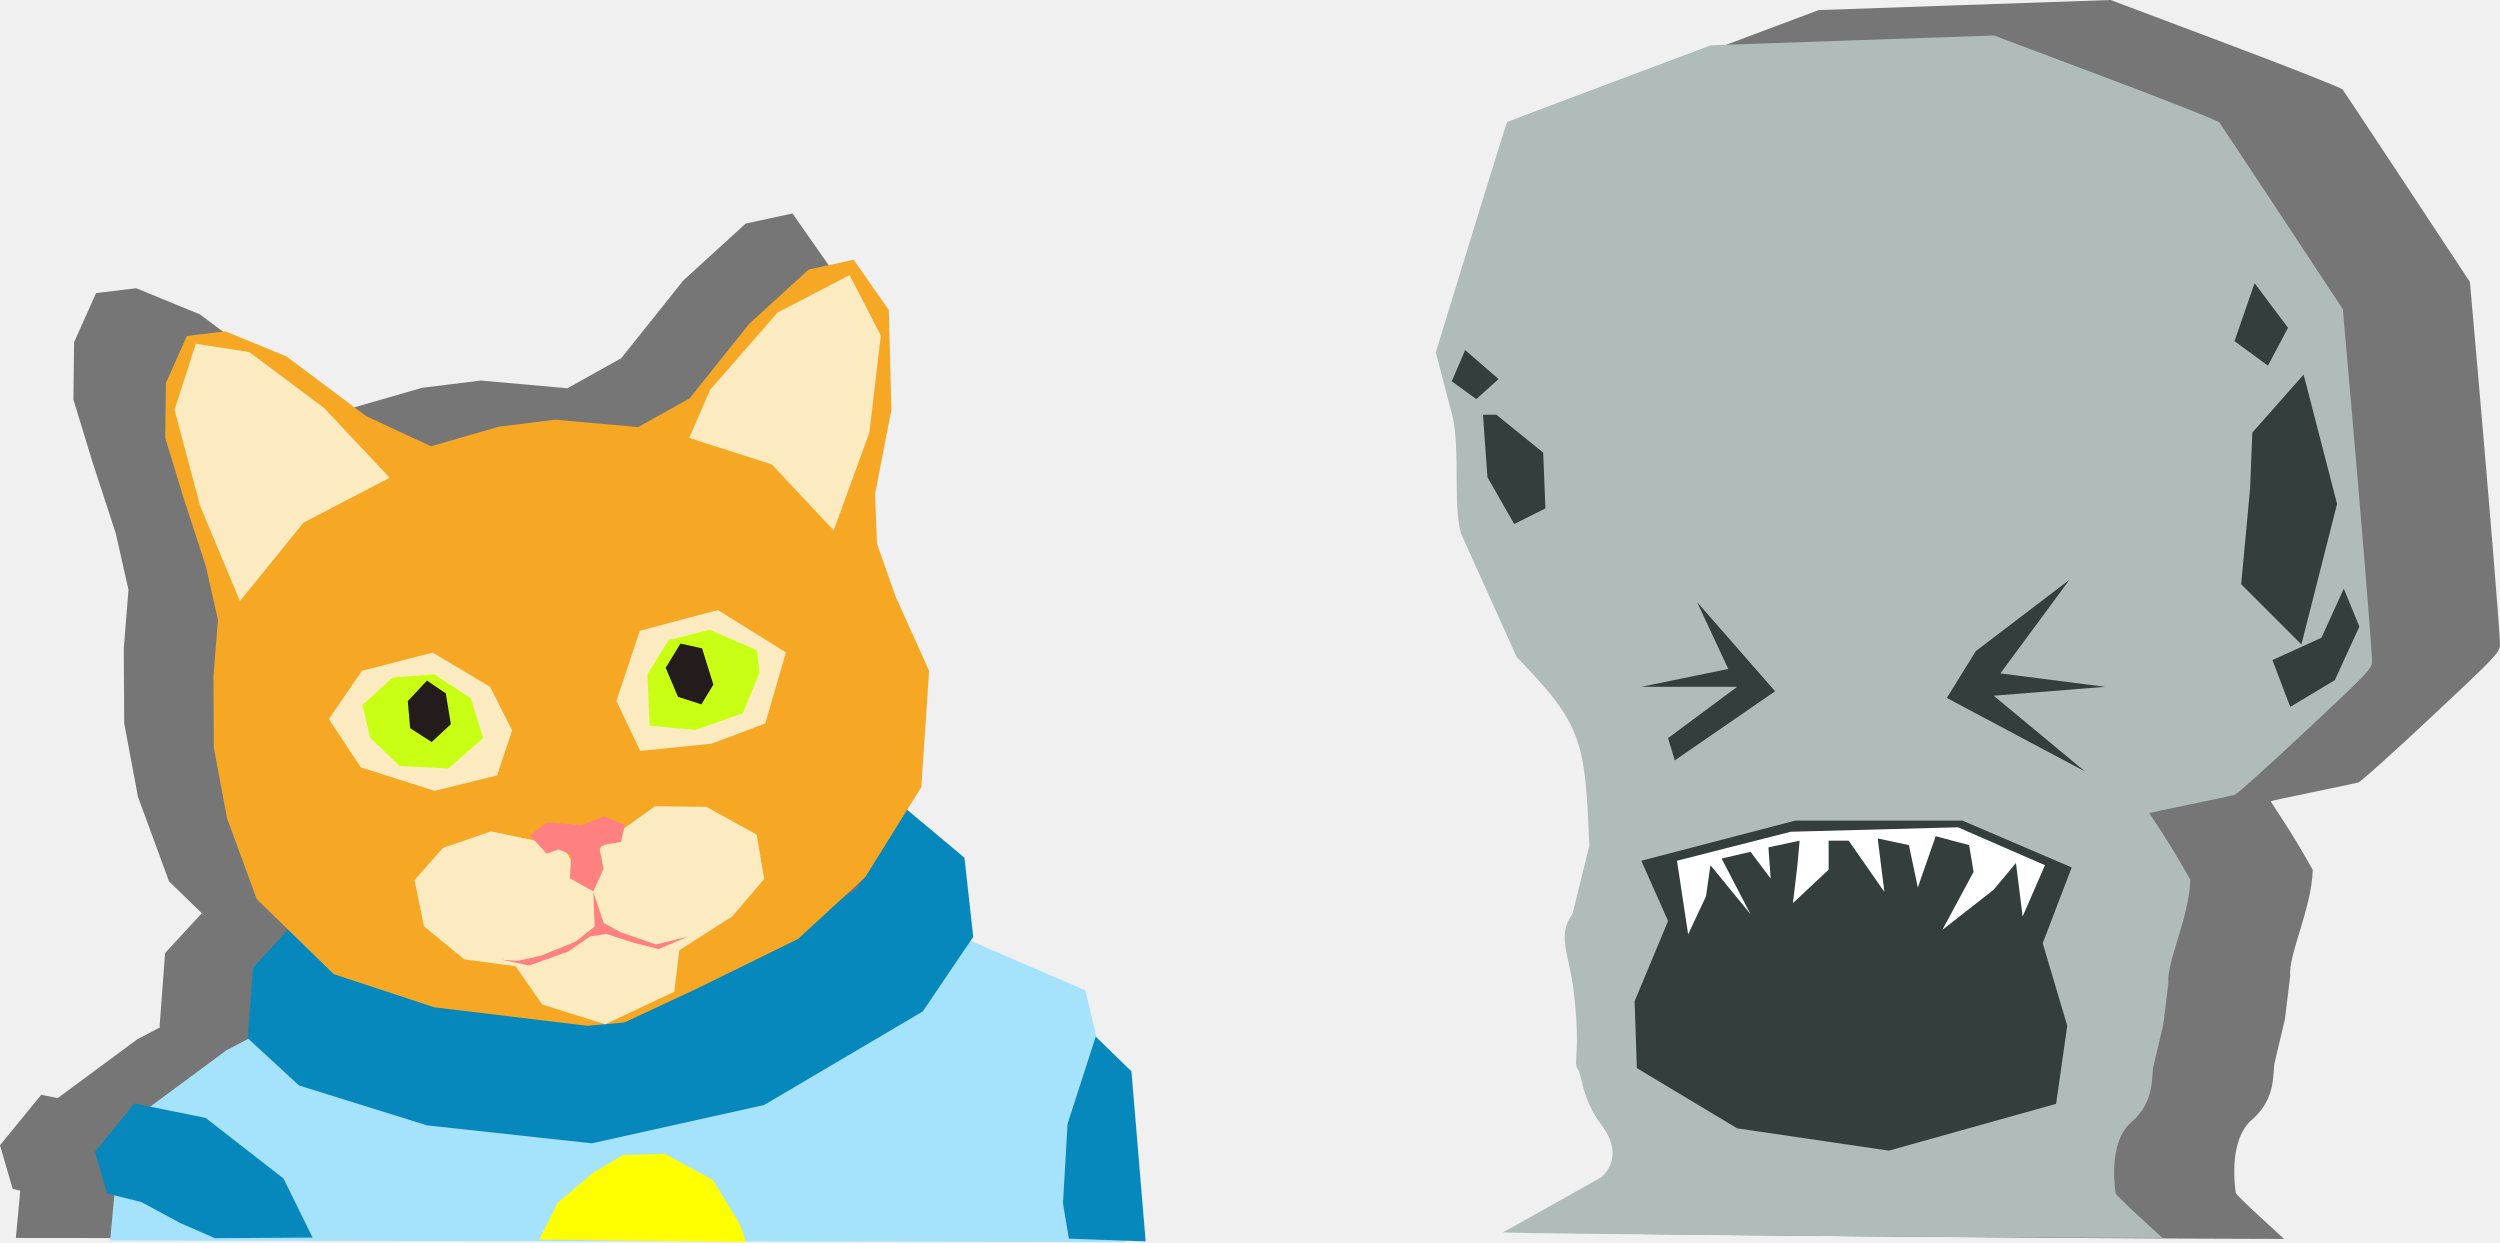
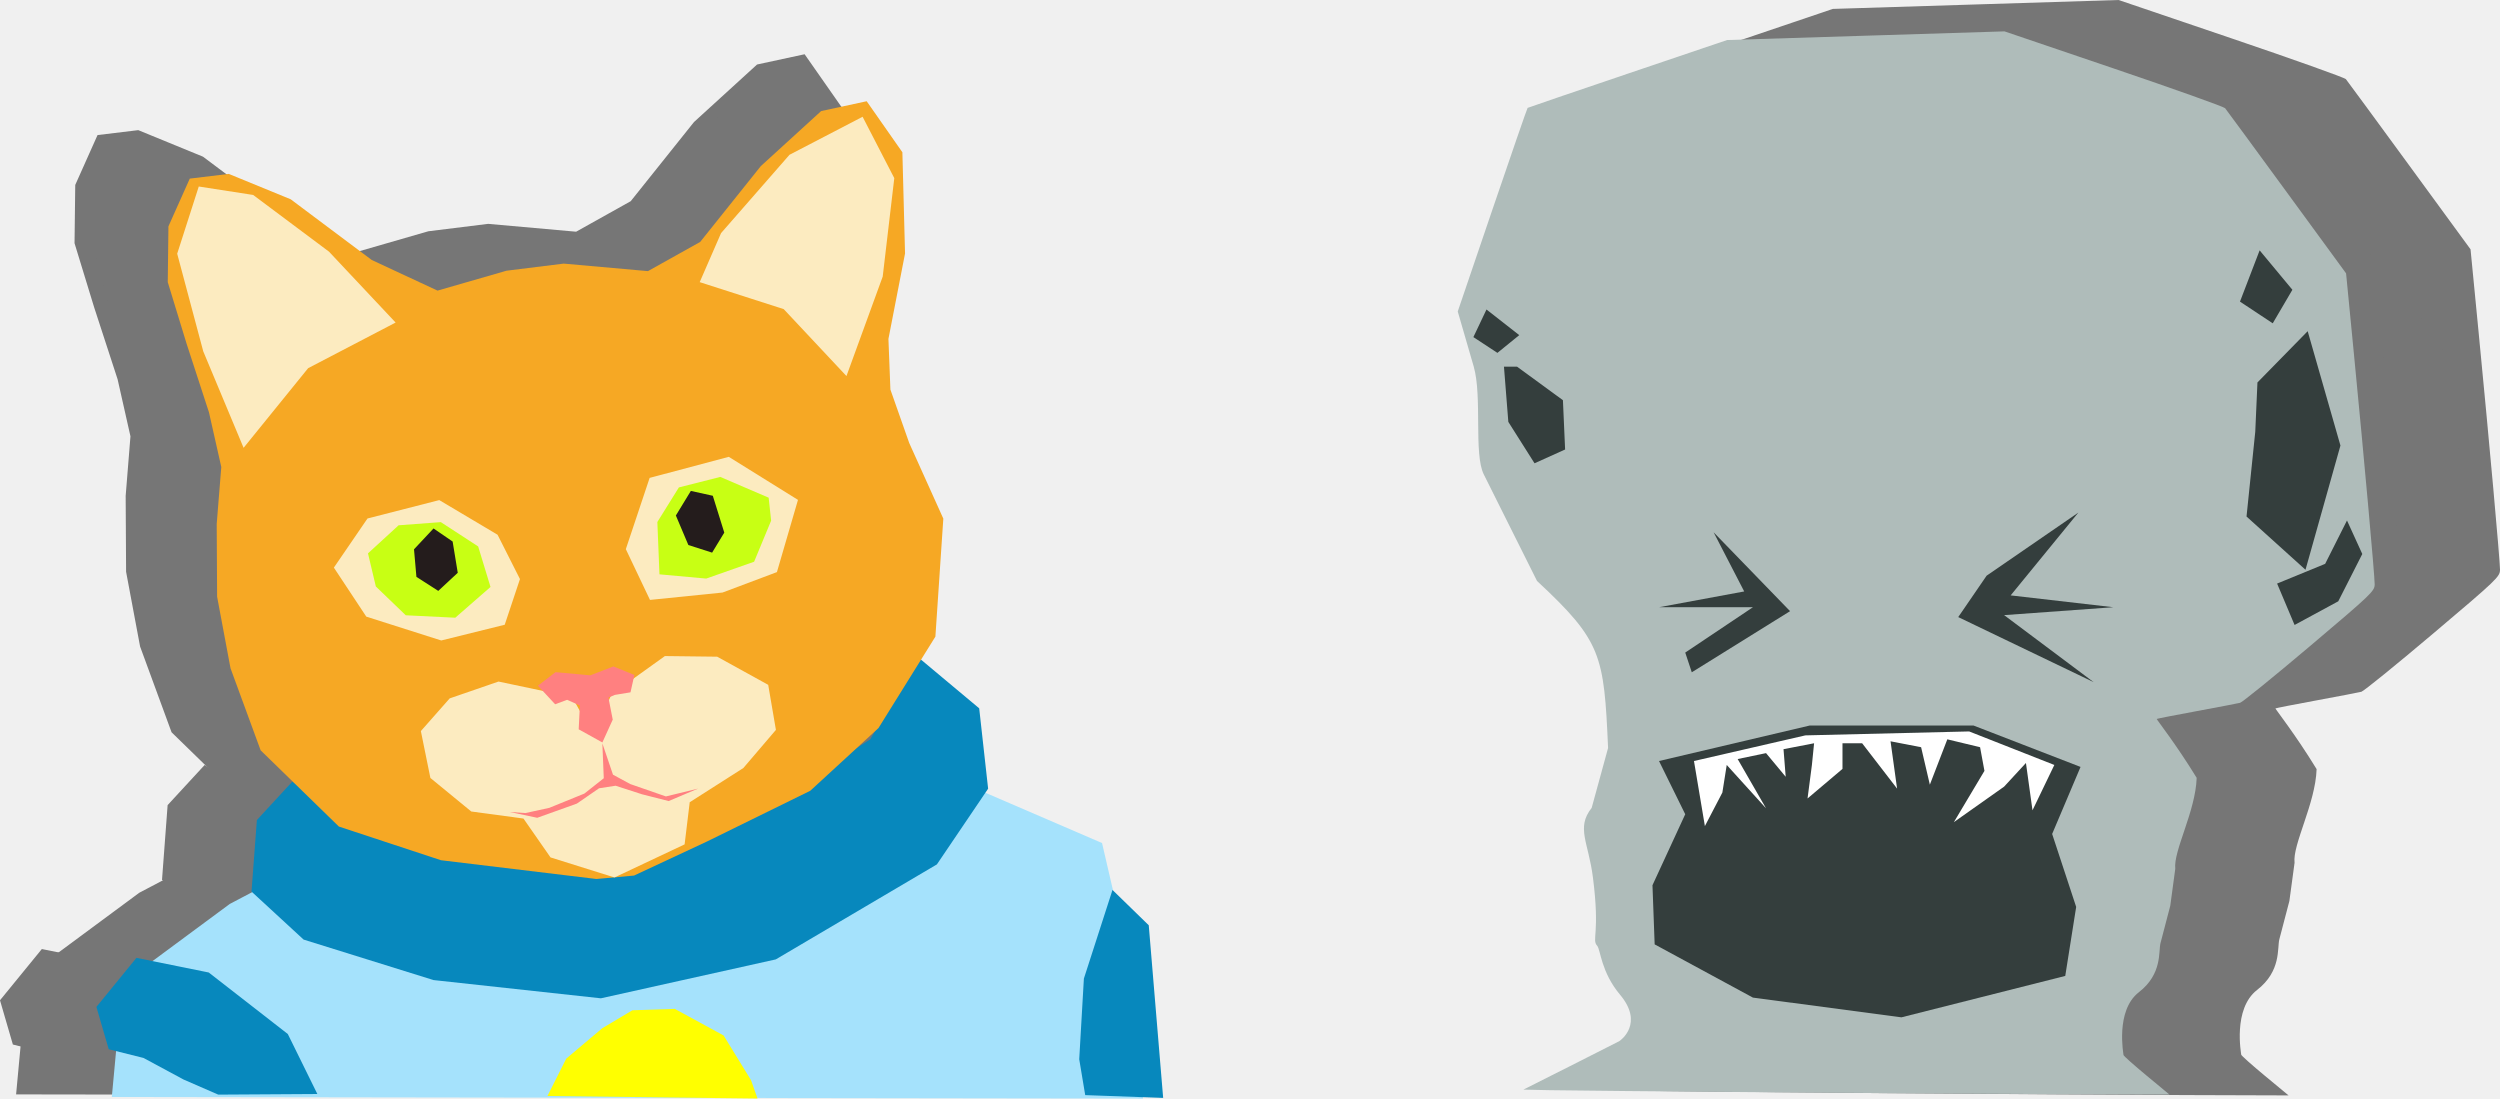
- <svg xmlns="http://www.w3.org/2000/svg" width="1189.693" height="591.076" id="svg4270" version="1.1">
+ <svg xmlns="http://www.w3.org/2000/svg" width="432.378" height="190" id="svg4270" version="1.1">
  <defs id="defs4272" />
-   <g id="layer6" transform="translate(1039.886,-644.4638)" style="display:inline">
-     <g id="g5750-5" transform="matrix(1.044571,0,0,1.044571,-620.5137,-66.23657)" style="opacity:0.75;fill:#4d4d4d">
-       <path id="path5144-1" d="m -389.304,1191.095 50.334,-37.226 20.773,-10.927 49.589,23.825 134.832,15.405 c 0,0 54.518,-27.715 60.569,-30.221 6.051,-2.506 81.489,-53.186 81.489,-53.186 l 61.596,26.552 17.973,77.619 1.206,42.155 -483.311,-0.737 z" style="fill:#4d4d4d;fill-opacity:1;fill-rule:nonzero;stroke:none" />
-       <path id="path4934-7" d="m -309.624,1096.508 -16.639,18.04 -2.516,33.52 24.419,22.503 60.88,18.974 78.447,8.55 81.985,-18.238 75.514,-44.527 24.014,-35.487 -4.184,-37.675 -28.366,-23.719 -22.702,38.255 -67.39,43.275 -50.209,20.641 -86.794,-8.639 -50.785,-24.336 z" style="fill:#4d4d4d;fill-opacity:1;fill-rule:nonzero;stroke:none" />
-       <path id="path4290-1" d="m -241.592,866.394 32.344,-9.335 26.797,-3.322 39.484,3.522 24.491,-13.688 28.407,-35.532 28.288,-25.804 21.34,-4.605 16.735,23.921 1.245,47.448 -7.786,40.04 0.927,23.728 8.816,25.04 15.986,35.466 -3.715,55.293 -26.672,42.851 -31.981,29.407 -48.33,23.735 -34.249,16.001 -17.655,1.609 -72.866,-8.794 -47.848,-15.787 -36.659,-35.718 -14.125,-38.483 -6.28,-33.523 -0.193,-34.057 2.15,-26.731 -5.769,-25.611 -10.551,-32.359 -8.772,-28.688 0.319,-26.145 10.003,-22.378 18.27,-2.21 29.044,11.908 37.964,28.436 z" style="fill:#4d4d4d;fill-opacity:1;fill-rule:nonzero;stroke:none" />
-       <path id="path4400-1" d="m -118.705,862.421 39.373,12.643 29.415,31.373 16.988,-46.617 5.428,-46.15 -14.852,-28.762 -34.272,17.825 -32.07,36.704 z" style="fill:#4d4d4d;fill-opacity:1;fill-rule:nonzero;stroke:none" />
-       <path id="path4402-5" d="m -302.239,902.749 41.005,-21.392 -31.217,-33.219 -35.554,-26.583 -25.492,-3.96 -10.114,31.498 12.212,45.757 18.908,45.231 z" style="fill:#4d4d4d;fill-opacity:1;fill-rule:nonzero;stroke:none" />
-       <path id="path4414-2" d="m -168.583,1074.678 -9.907,-17.76 -34.507,-7.292 -22.886,7.891 -13.517,15.315 4.462,21.985 19.158,15.714 24.47,3.309 12.678,18.215 29.985,9.396 32.869,-15.509 2.391,-19.751 25.136,-16.033 15.268,-17.874 -3.612,-21.114 -23.919,-13.192 -24.506,-0.299 -25.042,17.967 z" style="fill:#4d4d4d;fill-opacity:1;fill-rule:nonzero;stroke:none" />
-       <path id="path4418-7" d="m -202.951,1001.588 -10.497,-20.768 -27.322,-16.243 -33.645,8.62 -15.761,23.028 15.2,22.975 35.124,11.178 29.76,-7.377 z" style="fill:#4d4d4d;fill-opacity:1;fill-rule:nonzero;stroke:none" />
-       <path id="path4420-6" d="m -142.011,1011.362 34.012,-3.455 25.487,-9.579 9.873,-33.85 -32.434,-20.176 -37.1,9.867 -11.158,33.404 z" style="fill:#4d4d4d;fill-opacity:1;fill-rule:nonzero;stroke:none" />
-       <path id="path4404-1" d="m -86.386,963.45 -22.671,-9.737 -19.41,4.923 -10.088,16.217 0.991,24.522 21.906,1.987 22.456,-7.896 7.975,-19.253 z" style="fill:#4d4d4d;fill-opacity:1;fill-rule:nonzero;stroke:none" />
-       <path id="path4408-4" d="m -122.855,960.276 -7.021,11.524 5.851,13.831 11.136,3.576 5.705,-9.39 -5.379,-17.266 z" style="fill:#4d4d4d;fill-opacity:1;fill-rule:nonzero;stroke:none" />
-       <path id="path4406-2" d="m -216.756,1005.29 -5.788,-18.991 -17.491,-11.393 -19.798,1.478 -14.351,13.155 3.681,15.525 14.025,13.501 23.206,1.143 z" style="fill:#4d4d4d;fill-opacity:1;fill-rule:nonzero;stroke:none" />
-       <path id="path4410-3" d="m -243.465,977.869 -9.149,9.778 1.132,12.914 10.24,6.575 9.134,-8.489 -2.401,-14.649 z" style="fill:#4d4d4d;fill-opacity:1;fill-rule:nonzero;stroke:none" />
-       <path id="path4416-2" d="m -164.331,1078.6 0.661,16.348 -9.118,7.199 -16.422,6.68 -11.21,2.443 -7.304,-0.519 12.867,2.737 18.571,-6.653 10.408,-7.183 7.755,-1.195 12.421,4.021 12.431,3.162 13.831,-5.851 -15.095,3.686 -16.699,-5.794 -8.116,-4.399 z" style="fill:#4d4d4d;fill-opacity:1;fill-rule:nonzero;stroke:none" />
-       <path id="path4412-2" d="m -169.962,1046.711 10.801,-4.168 9.841,3.99 -1.819,8.148 -7.325,1.201 -3.025,1.253 2.024,10.345 -4.86,10.691 -11.105,-6.155 0.566,-11.173 -5.988,-2.653 -5.615,2.082 -8.064,-8.698 8.247,-6.349 z" style="fill:#4d4d4d;fill-opacity:1;fill-rule:nonzero;stroke:none" />
-       <path id="path5148-1" d="m -382.708,1179.135 33.886,6.863 37.058,28.832 13.847,28.119 -46.444,0.293 -16.254,-7.078 -18.797,-10.119 -16.29,-4.069 -5.778,-19.851 z" style="fill:#4d4d4d;fill-opacity:1;fill-rule:nonzero;stroke:none" />
-       <path id="path5150-6" d="m 74.771,1147.307 -13.407,41.547 -2.181,37.813 2.805,16.804 36.534,1.306 -6.753,-80.922 z" style="fill:#4d4d4d;fill-opacity:1;fill-rule:nonzero;stroke:none" />
-       <path id="path5156-8" d="m -150.269,1203.708 19.885,-0.661 22.887,12.476 12.845,20.937 3.057,8.62 -98.465,-1.201 8.797,-17.511 16.888,-14.25 z" style="fill:#4d4d4d;fill-opacity:1;fill-rule:nonzero;stroke:none" />
-     </g>
-     <g id="g5750" transform="translate(-593.2245,-9.55102)">
-       <path id="path5144" d="m -389.304,1191.095 50.334,-37.226 20.773,-10.927 49.589,23.825 134.832,15.405 c 0,0 54.518,-27.715 60.569,-30.221 6.051,-2.506 81.489,-53.186 81.489,-53.186 l 61.596,26.552 17.973,77.619 1.206,42.155 -483.311,-0.737 z" style="fill:#a5e2fc;fill-opacity:1;fill-rule:nonzero;stroke:none" />
-       <path id="path4934" d="m -309.624,1096.508 -16.639,18.04 -2.516,33.52 24.419,22.503 60.88,18.974 78.447,8.55 81.985,-18.238 75.514,-44.527 24.014,-35.487 -4.184,-37.675 -28.366,-23.719 -22.702,38.255 -67.39,43.275 -50.209,20.641 -86.794,-8.639 -50.785,-24.336 z" style="fill:#0788bd;fill-opacity:1;fill-rule:nonzero;stroke:none" />
-       <path id="path4290" d="m -241.592,866.394 32.344,-9.335 26.797,-3.322 39.484,3.522 24.491,-13.688 28.407,-35.532 28.288,-25.804 21.34,-4.605 16.735,23.921 1.245,47.448 -7.786,40.04 0.927,23.728 8.816,25.04 15.986,35.466 -3.715,55.293 -26.672,42.851 -31.981,29.407 -48.33,23.735 -34.249,16.001 -17.655,1.609 -72.866,-8.794 -47.848,-15.787 -36.659,-35.718 -14.125,-38.483 -6.28,-33.523 -0.193,-34.057 2.15,-26.731 -5.769,-25.611 -10.551,-32.359 -8.772,-28.688 0.319,-26.145 10.003,-22.378 18.27,-2.21 29.044,11.908 37.964,28.436 z" style="fill:#f6a824;fill-opacity:1;fill-rule:nonzero;stroke:none" />
-       <path id="path4400" d="m -118.705,862.421 39.373,12.643 29.415,31.373 16.988,-46.617 5.428,-46.15 -14.852,-28.762 -34.272,17.825 -32.07,36.704 z" style="fill:#fcebc0;fill-opacity:1;fill-rule:nonzero;stroke:none" />
-       <path id="path4402" d="m -302.239,902.749 41.005,-21.392 -31.217,-33.219 -35.554,-26.583 -25.492,-3.96 -10.114,31.498 12.212,45.757 18.908,45.231 z" style="fill:#fcebc0;fill-opacity:1;fill-rule:nonzero;stroke:none" />
-       <path id="path4414" d="m -168.583,1074.678 -9.907,-17.76 -34.507,-7.292 -22.886,7.891 -13.517,15.315 4.462,21.985 19.158,15.714 24.47,3.309 12.678,18.215 29.985,9.396 32.869,-15.509 2.391,-19.751 25.136,-16.033 15.268,-17.874 -3.612,-21.114 -23.919,-13.192 -24.506,-0.299 -25.042,17.967 z" style="fill:#fcebc0;fill-opacity:1;fill-rule:nonzero;stroke:none" />
-       <path id="path4418" d="m -202.951,1001.588 -10.497,-20.768 -27.322,-16.243 -33.645,8.62 -15.761,23.028 15.2,22.975 35.124,11.178 29.76,-7.377 z" style="fill:#fcebc0;fill-opacity:1;fill-rule:nonzero;stroke:none" />
-       <path id="path4420" d="m -142.011,1011.362 34.012,-3.455 25.487,-9.579 9.873,-33.85 -32.434,-20.176 -37.1,9.867 -11.158,33.404 z" style="fill:#fcebc0;fill-opacity:1;fill-rule:nonzero;stroke:none" />
-       <path id="path4404" d="m -86.386,963.45 -22.671,-9.737 -19.41,4.923 -10.088,16.217 0.991,24.522 21.906,1.987 22.456,-7.896 7.975,-19.253 z" style="fill:#c8ff14;fill-opacity:1;fill-rule:nonzero;stroke:none" />
-       <path id="path4408" d="m -122.855,960.276 -7.021,11.524 5.851,13.831 11.136,3.576 5.705,-9.39 -5.379,-17.266 z" style="fill:#241c1c;fill-opacity:1;fill-rule:nonzero;stroke:none" />
-       <path id="path4406" d="m -216.756,1005.29 -5.788,-18.991 -17.491,-11.393 -19.798,1.478 -14.351,13.155 3.681,15.525 14.025,13.501 23.206,1.143 z" style="fill:#c8ff14;fill-opacity:1;fill-rule:nonzero;stroke:none" />
-       <path id="path4410" d="m -243.465,977.869 -9.149,9.778 1.132,12.914 10.24,6.575 9.134,-8.489 -2.401,-14.649 z" style="fill:#241c1c;fill-opacity:1;fill-rule:nonzero;stroke:none" />
-       <path id="path4416" d="m -164.331,1078.6 0.661,16.348 -9.118,7.199 -16.422,6.68 -11.21,2.443 -7.304,-0.519 12.867,2.737 18.571,-6.653 10.408,-7.183 7.755,-1.195 12.421,4.021 12.431,3.162 13.831,-5.851 -15.095,3.686 -16.699,-5.794 -8.116,-4.399 z" style="fill:#ff8080;fill-opacity:1;fill-rule:nonzero;stroke:none" />
-       <path id="path4412" d="m -169.962,1046.711 10.801,-4.168 9.841,3.99 -1.819,8.148 -7.325,1.201 -3.025,1.253 2.024,10.345 -4.86,10.691 -11.105,-6.155 0.566,-11.173 -5.988,-2.653 -5.615,2.082 -8.064,-8.698 8.247,-6.349 z" style="fill:#ff8080;fill-opacity:1;fill-rule:nonzero;stroke:none" />
-       <path id="path5148" d="m -382.708,1179.135 33.886,6.863 37.058,28.832 13.847,28.119 -46.444,0.293 -16.254,-7.078 -18.797,-10.119 -16.29,-4.069 -5.778,-19.851 z" style="fill:#0788bd;fill-opacity:1;fill-rule:nonzero;stroke:none" />
-       <path id="path5150" d="m 74.771,1147.307 -13.407,41.547 -2.181,37.813 2.805,16.804 36.534,1.306 -6.753,-80.922 z" style="fill:#0788bd;fill-opacity:1;fill-rule:nonzero;stroke:none" />
-       <path id="path5156" d="m -150.269,1203.708 19.885,-0.661 22.887,12.476 12.845,20.937 3.057,8.62 -98.465,-1.201 8.797,-17.511 16.888,-14.25 z" style="fill:#ffff00;fill-opacity:1;fill-rule:nonzero;stroke:none" />
-     </g>
-   </g>
-   <g id="layer1" transform="translate(1039.886,-644.4638)" style="display:inline" />
-   <g id="layer2" transform="translate(593.2245,111.1425)">
-     <g id="g6096">
-       <g style="opacity:0.75;fill:#4d4d4d;fill-opacity:1" id="g5920-1" transform="matrix(1.030317,0,0,1.030317,44.65973,-14.02795)">
-         <g style="fill:#4d4d4d;fill-opacity:1" id="g5908-7" transform="translate(6.367347,23.34694)">
-           <path id="path5884-4" d="m 237.374,453.445 c -52.822,-0.464 -101.84,-0.982 -108.928,-1.152 l -12.887,-0.308 22.599,-12.608 c 12.429,-6.934 23.189,-12.972 23.911,-13.418 0.913,-0.564 12.132,-9.66 0.454,-25.066 -9.227,-12.173 -9.463,-24.244 -11.084,-26.286 -2.834,-3.57 1.464,-6.144 -2.079,-36.741 -2.158,-19.041 -8.302,-26.785 -0.618,-37.526 l 7.972,-32.236 C 154.726,217.962 153.609,210.613 122.176,178.189 L 96.329,120.883 C 91.36,109.867 95.654,78.94 91.4,62.696 L 83.665,33.162 100.452,-21.474 c 9.233,-30.05 16.955,-54.776 17.161,-54.945 0.206,-0.17 22.102,-8.459 48.66,-18.42 l 48.286,-18.111 67.388,-2.327 67.388,-2.327 53.061,19.964 c 29.184,10.98 53.539,20.6 54.122,21.377 0.584,0.777 14.051,21.098 29.927,45.157 l 28.865,43.744 3.776,42.98 c 5.127,58.367 10.112,119.607 10.12,124.332 0.006,3.723 -1.299,5.106 -31.701,33.581 -17.439,16.334 -32.601,29.95 -33.694,30.259 -1.093,0.308 -10.582,2.322 -21.088,4.476 -10.506,2.153 -19.248,4.048 -19.426,4.209 -0.178,0.162 9.455,13.633 19.419,31.711 -0.542,18.078 -11.398,39.29 -10.4,48.936 l -2.439,19.952 -4.731,20.002 c -1.07,4.525 1.006,16.571 -10.522,26.488 -11.528,9.917 -7.452,33.389 -7.452,33.817 0,0.428 5.022,5.386 11.159,11.018 l 11.159,10.24 -48.037,-0.175 c -26.42,-0.096 -91.255,-0.554 -144.078,-1.018 z" style="fill:#4d4d4d;fill-opacity:1;fill-rule:nonzero;stroke:none" />
-           <path id="path5886-0" d="m 385.224,141.403 -44.571,33.959 -13.796,22.286 65.796,35.02 -43.51,-36.082 53.061,-4.245 -49.878,-6.367 z" style="fill:#4d4d4d;fill-opacity:1;fill-rule:nonzero;stroke:none" />
-           <path id="path5888-9" d="m 208,152.015 37.143,42.449 -47.755,32.898 -3.184,-10.612 32.898,-24.408 -45.633,0 41.388,-8.49 z" style="fill:#4d4d4d;fill-opacity:1;fill-rule:nonzero;stroke:none" />
-           <path id="path5890-4" d="m 194.204,303.771 -12.735,-28.653 73.224,-19.102 79.592,0 52,22.286 -13.796,36.082 11.673,39.265 -5.306,37.143 -79.592,22.286 -72.163,-10.612 -47.755,-28.653 -1.061,-31.837 z" style="fill:#4d4d4d;fill-opacity:1;fill-rule:nonzero;stroke:none" />
-           <path id="path5892-8" d="m 496.653,43.771 15.918,61.551 -16.98,66.857 -28.653,-28.653 4.245,-45.633 1.061,-26.531 z" style="fill:#4d4d4d;fill-opacity:1;fill-rule:nonzero;stroke:none" />
-           <path id="path5894-8" d="M 473.306,0.26 463.755,27.852 479.673,39.526 489.224,21.485 z" style="fill:#4d4d4d;fill-opacity:1;fill-rule:nonzero;stroke:none" />
-           <path id="path5896-2" d="m 481.796,179.607 8.49,22.286 21.224,-12.735 11.673,-25.469 -7.429,-18.041 -10.612,23.347 z" style="fill:#4d4d4d;fill-opacity:1;fill-rule:nonzero;stroke:none" />
-           <path id="path5898-4" d="m 106.122,62.873 2.122,29.714 12.735,22.286 14.857,-7.429 -1.061,-26.531 -22.286,-18.041 z" style="fill:#4d4d4d;fill-opacity:1;fill-rule:nonzero;stroke:none" />
-           <path id="path5900-5" d="m 97.633,32.097 -6.367,14.857 11.673,8.49 10.612,-9.551 z" style="fill:#4d4d4d;fill-opacity:1;fill-rule:nonzero;stroke:none" />
-           <path id="path5906-5" d="m 198.449,275.117 54.122,-13.796 79.592,-2.122 41.388,18.041 -10.612,24.408 -3.184,-25.469 -10.612,12.735 -24.408,19.102 14.857,-27.592 -2.122,-12.735 -15.918,-4.245 -8.49,24.408 -4.245,-20.163 -14.857,-3.184 3.184,25.469 -16.98,-24.408 -9.551,0 0,13.796 -16.98,15.918 2.122,-18.041 1.061,-11.673 -14.857,3.184 1.061,14.857 -9.551,-12.735 -13.796,3.184 13.796,26.531 -19.102,-23.347 -2.122,14.857 -8.49,18.041 z" style="fill:#4d4d4d;fill-opacity:1;fill-rule:nonzero;stroke:none" />
+   <g id="layer6" transform="translate(1039.886,-1045.54)" style="display:inline" />
+   <g id="layer1" transform="translate(1039.886,-1045.54)" style="display:inline" />
+   <g id="layer2" transform="translate(593.2244,-289.9338)">
+     <g id="g6096" transform="matrix(1.101536,0,0,1.101536,60.23361,-48.73053)">
+       <g style="opacity:0.75;fill:#4d4d4d;display:inline" transform="matrix(0.3499128,0,0,0.3499128,-452.7421,43.86185)" id="g5750-5">
+         <path style="fill:#4d4d4d;fill-opacity:1;fill-rule:nonzero;stroke:none" d="m -389.304,1191.095 50.334,-37.226 20.773,-10.927 49.589,23.825 134.832,15.405 c 0,0 54.518,-27.715 60.569,-30.221 6.051,-2.506 81.489,-53.186 81.489,-53.186 l 61.596,26.552 17.973,77.619 1.206,42.155 -483.311,-0.737 z" id="path5144-1" />
+         <path style="fill:#4d4d4d;fill-opacity:1;fill-rule:nonzero;stroke:none" d="m -309.624,1096.508 -16.639,18.04 -2.516,33.52 24.419,22.503 60.88,18.974 78.447,8.55 81.985,-18.238 75.514,-44.527 24.014,-35.487 -4.184,-37.675 -28.366,-23.719 -22.702,38.255 -67.39,43.275 -50.209,20.641 -86.794,-8.639 -50.785,-24.336 z" id="path4934-7" />
+         <path style="fill:#4d4d4d;fill-opacity:1;fill-rule:nonzero;stroke:none" d="m -241.592,866.394 32.344,-9.335 26.797,-3.322 39.484,3.522 24.491,-13.688 28.407,-35.532 28.288,-25.804 21.34,-4.605 16.735,23.921 1.245,47.448 -7.786,40.04 0.927,23.728 8.816,25.04 15.986,35.466 -3.715,55.293 -26.672,42.851 -31.981,29.407 -48.33,23.735 -34.249,16.001 -17.655,1.609 -72.866,-8.794 -47.848,-15.787 -36.659,-35.718 -14.125,-38.483 -6.28,-33.523 -0.193,-34.057 2.15,-26.731 -5.769,-25.611 -10.551,-32.359 -8.772,-28.688 0.319,-26.145 10.003,-22.378 18.27,-2.21 29.044,11.908 37.964,28.436 z" id="path4290-1" />
+         <path style="fill:#4d4d4d;fill-opacity:1;fill-rule:nonzero;stroke:none" d="m -118.705,862.421 39.373,12.643 29.415,31.373 16.988,-46.617 5.428,-46.15 -14.852,-28.762 -34.272,17.825 -32.07,36.704 z" id="path4400-1" />
+         <path style="fill:#4d4d4d;fill-opacity:1;fill-rule:nonzero;stroke:none" d="m -302.239,902.749 41.005,-21.392 -31.217,-33.219 -35.554,-26.583 -25.492,-3.96 -10.114,31.498 12.212,45.757 18.908,45.231 z" id="path4402-5" />
+         <path style="fill:#4d4d4d;fill-opacity:1;fill-rule:nonzero;stroke:none" d="m -168.583,1074.678 -9.907,-17.76 -34.507,-7.292 -22.886,7.891 -13.517,15.315 4.462,21.985 19.158,15.714 24.47,3.309 12.678,18.215 29.985,9.396 32.869,-15.509 2.391,-19.751 25.136,-16.033 15.268,-17.874 -3.612,-21.114 -23.919,-13.192 -24.506,-0.299 -25.042,17.967 z" id="path4414-2" />
+         <path style="fill:#4d4d4d;fill-opacity:1;fill-rule:nonzero;stroke:none" d="m -202.951,1001.588 -10.497,-20.768 -27.322,-16.243 -33.645,8.62 -15.761,23.028 15.2,22.975 35.124,11.178 29.76,-7.377 z" id="path4418-7" />
+         <path style="fill:#4d4d4d;fill-opacity:1;fill-rule:nonzero;stroke:none" d="m -142.011,1011.362 34.012,-3.455 25.487,-9.579 9.873,-33.85 -32.434,-20.176 -37.1,9.867 -11.158,33.404 z" id="path4420-6" />
+         <path style="fill:#4d4d4d;fill-opacity:1;fill-rule:nonzero;stroke:none" d="m -86.386,963.45 -22.671,-9.737 -19.41,4.923 -10.088,16.217 0.991,24.522 21.906,1.987 22.456,-7.896 7.975,-19.253 z" id="path4404-1" />
+         <path style="fill:#4d4d4d;fill-opacity:1;fill-rule:nonzero;stroke:none" d="m -122.855,960.276 -7.021,11.524 5.851,13.831 11.136,3.576 5.705,-9.39 -5.379,-17.266 z" id="path4408-4" />
+         <path style="fill:#4d4d4d;fill-opacity:1;fill-rule:nonzero;stroke:none" d="m -216.756,1005.29 -5.788,-18.991 -17.491,-11.393 -19.798,1.478 -14.351,13.155 3.681,15.525 14.025,13.501 23.206,1.143 z" id="path4406-2" />
+         <path style="fill:#4d4d4d;fill-opacity:1;fill-rule:nonzero;stroke:none" d="m -243.465,977.869 -9.149,9.778 1.132,12.914 10.24,6.575 9.134,-8.489 -2.401,-14.649 z" id="path4410-3" />
+         <path style="fill:#4d4d4d;fill-opacity:1;fill-rule:nonzero;stroke:none" d="m -164.331,1078.6 0.661,16.348 -9.118,7.199 -16.422,6.68 -11.21,2.443 -7.304,-0.519 12.867,2.737 18.571,-6.653 10.408,-7.183 7.755,-1.195 12.421,4.021 12.431,3.162 13.831,-5.851 -15.095,3.686 -16.699,-5.794 -8.116,-4.399 z" id="path4416-2" />
+         <path style="fill:#4d4d4d;fill-opacity:1;fill-rule:nonzero;stroke:none" d="m -169.962,1046.711 10.801,-4.168 9.841,3.99 -1.819,8.148 -7.325,1.201 -3.025,1.253 2.024,10.345 -4.86,10.691 -11.105,-6.155 0.566,-11.173 -5.988,-2.653 -5.615,2.082 -8.064,-8.698 8.247,-6.349 z" id="path4412-2" />
+         <path style="fill:#4d4d4d;fill-opacity:1;fill-rule:nonzero;stroke:none" d="m -382.708,1179.135 33.886,6.863 37.058,28.832 13.847,28.119 -46.444,0.293 -16.254,-7.078 -18.797,-10.119 -16.29,-4.069 -5.778,-19.851 z" id="path5148-1" />
+         <path style="fill:#4d4d4d;fill-opacity:1;fill-rule:nonzero;stroke:none" d="m 74.771,1147.307 -13.407,41.547 -2.181,37.813 2.805,16.804 36.534,1.306 -6.753,-80.922 z" id="path5150-6" />
+         <path style="fill:#4d4d4d;fill-opacity:1;fill-rule:nonzero;stroke:none" d="m -150.269,1203.708 19.885,-0.661 22.887,12.476 12.845,20.937 3.057,8.62 -98.465,-1.201 8.797,-17.511 16.888,-14.25 z" id="path5156-8" />
+       </g>
+       <g transform="matrix(0.3349821,0,0,0.3349821,-443.6007,62.8505)" id="g5750" style="display:inline">
+         <path style="fill:#a5e2fc;fill-opacity:1;fill-rule:nonzero;stroke:none" d="m -389.304,1191.095 50.334,-37.226 20.773,-10.927 49.589,23.825 134.832,15.405 c 0,0 54.518,-27.715 60.569,-30.221 6.051,-2.506 81.489,-53.186 81.489,-53.186 l 61.596,26.552 17.973,77.619 1.206,42.155 -483.311,-0.737 z" id="path5144" />
+         <path style="fill:#0788bd;fill-opacity:1;fill-rule:nonzero;stroke:none" d="m -309.624,1096.508 -16.639,18.04 -2.516,33.52 24.419,22.503 60.88,18.974 78.447,8.55 81.985,-18.238 75.514,-44.527 24.014,-35.487 -4.184,-37.675 -28.366,-23.719 -22.702,38.255 -67.39,43.275 -50.209,20.641 -86.794,-8.639 -50.785,-24.336 z" id="path4934" />
+         <path style="fill:#f6a824;fill-opacity:1;fill-rule:nonzero;stroke:none" d="m -241.592,866.394 32.344,-9.335 26.797,-3.322 39.484,3.522 24.491,-13.688 28.407,-35.532 28.288,-25.804 21.34,-4.605 16.735,23.921 1.245,47.448 -7.786,40.04 0.927,23.728 8.816,25.04 15.986,35.466 -3.715,55.293 -26.672,42.851 -31.981,29.407 -48.33,23.735 -34.249,16.001 -17.655,1.609 -72.866,-8.794 -47.848,-15.787 -36.659,-35.718 -14.125,-38.483 -6.28,-33.523 -0.193,-34.057 2.15,-26.731 -5.769,-25.611 -10.551,-32.359 -8.772,-28.688 0.319,-26.145 10.003,-22.378 18.27,-2.21 29.044,11.908 37.964,28.436 z" id="path4290" />
+         <path style="fill:#fcebc0;fill-opacity:1;fill-rule:nonzero;stroke:none" d="m -118.705,862.421 39.373,12.643 29.415,31.373 16.988,-46.617 5.428,-46.15 -14.852,-28.762 -34.272,17.825 -32.07,36.704 z" id="path4400" />
+         <path style="fill:#fcebc0;fill-opacity:1;fill-rule:nonzero;stroke:none" d="m -302.239,902.749 41.005,-21.392 -31.217,-33.219 -35.554,-26.583 -25.492,-3.96 -10.114,31.498 12.212,45.757 18.908,45.231 z" id="path4402" />
+         <path style="fill:#fcebc0;fill-opacity:1;fill-rule:nonzero;stroke:none" d="m -168.583,1074.678 -9.907,-17.76 -34.507,-7.292 -22.886,7.891 -13.517,15.315 4.462,21.985 19.158,15.714 24.47,3.309 12.678,18.215 29.985,9.396 32.869,-15.509 2.391,-19.751 25.136,-16.033 15.268,-17.874 -3.612,-21.114 -23.919,-13.192 -24.506,-0.299 -25.042,17.967 z" id="path4414" />
+         <path style="fill:#fcebc0;fill-opacity:1;fill-rule:nonzero;stroke:none" d="m -202.951,1001.588 -10.497,-20.768 -27.322,-16.243 -33.645,8.62 -15.761,23.028 15.2,22.975 35.124,11.178 29.76,-7.377 z" id="path4418" />
+         <path style="fill:#fcebc0;fill-opacity:1;fill-rule:nonzero;stroke:none" d="m -142.011,1011.362 34.012,-3.455 25.487,-9.579 9.873,-33.85 -32.434,-20.176 -37.1,9.867 -11.158,33.404 z" id="path4420" />
+         <path style="fill:#c8ff14;fill-opacity:1;fill-rule:nonzero;stroke:none" d="m -86.386,963.45 -22.671,-9.737 -19.41,4.923 -10.088,16.217 0.991,24.522 21.906,1.987 22.456,-7.896 7.975,-19.253 z" id="path4404" />
+         <path style="fill:#241c1c;fill-opacity:1;fill-rule:nonzero;stroke:none" d="m -122.855,960.276 -7.021,11.524 5.851,13.831 11.136,3.576 5.705,-9.39 -5.379,-17.266 z" id="path4408" />
+         <path style="fill:#c8ff14;fill-opacity:1;fill-rule:nonzero;stroke:none" d="m -216.756,1005.29 -5.788,-18.991 -17.491,-11.393 -19.798,1.478 -14.351,13.155 3.681,15.525 14.025,13.501 23.206,1.143 z" id="path4406" />
+         <path style="fill:#241c1c;fill-opacity:1;fill-rule:nonzero;stroke:none" d="m -243.465,977.869 -9.149,9.778 1.132,12.914 10.24,6.575 9.134,-8.489 -2.401,-14.649 z" id="path4410" />
+         <path style="fill:#ff8080;fill-opacity:1;fill-rule:nonzero;stroke:none" d="m -164.331,1078.6 0.661,16.348 -9.118,7.199 -16.422,6.68 -11.21,2.443 -7.304,-0.519 12.867,2.737 18.571,-6.653 10.408,-7.183 7.755,-1.195 12.421,4.021 12.431,3.162 13.831,-5.851 -15.095,3.686 -16.699,-5.794 -8.116,-4.399 z" id="path4416" />
+         <path style="fill:#ff8080;fill-opacity:1;fill-rule:nonzero;stroke:none" d="m -169.962,1046.711 10.801,-4.168 9.841,3.99 -1.819,8.148 -7.325,1.201 -3.025,1.253 2.024,10.345 -4.86,10.691 -11.105,-6.155 0.566,-11.173 -5.988,-2.653 -5.615,2.082 -8.064,-8.698 8.247,-6.349 z" id="path4412" />
+         <path style="fill:#0788bd;fill-opacity:1;fill-rule:nonzero;stroke:none" d="m -382.708,1179.135 33.886,6.863 37.058,28.832 13.847,28.119 -46.444,0.293 -16.254,-7.078 -18.797,-10.119 -16.29,-4.069 -5.778,-19.851 z" id="path5148" />
+         <path style="fill:#0788bd;fill-opacity:1;fill-rule:nonzero;stroke:none" d="m 74.771,1147.307 -13.407,41.547 -2.181,37.813 2.805,16.804 36.534,1.306 -6.753,-80.922 z" id="path5150" />
+         <path style="fill:#ffff00;fill-opacity:1;fill-rule:nonzero;stroke:none" d="m -150.269,1203.708 19.885,-0.661 22.887,12.476 12.845,20.937 3.057,8.62 -98.465,-1.201 8.797,-17.511 16.888,-14.25 z" id="path5156" />
+       </g>
+       <g transform="matrix(0.3231283,0,0,0.2917088,-393.4376,339.8686)" id="g6134">
+         <g transform="matrix(1.030317,0,0,1.030317,44.65973,-14.02795)" id="g5920-1" style="opacity:0.75;fill:#4d4d4d;fill-opacity:1">
+           <g transform="translate(6.367347,23.34694)" id="g5908-7" style="fill:#4d4d4d;fill-opacity:1">
+             <path style="fill:#4d4d4d;fill-opacity:1;fill-rule:nonzero;stroke:none" d="m 237.374,453.445 c -52.822,-0.464 -101.84,-0.982 -108.928,-1.152 l -12.887,-0.308 22.599,-12.608 c 12.429,-6.934 23.189,-12.972 23.911,-13.418 0.913,-0.564 12.132,-9.66 0.454,-25.066 -9.227,-12.173 -9.463,-24.244 -11.084,-26.286 -2.834,-3.57 1.464,-6.144 -2.079,-36.741 -2.158,-19.041 -8.302,-26.785 -0.618,-37.526 l 7.972,-32.236 C 154.726,217.962 153.609,210.613 122.176,178.189 L 96.329,120.883 C 91.36,109.867 95.654,78.94 91.4,62.696 L 83.665,33.162 100.452,-21.474 c 9.233,-30.05 16.955,-54.776 17.161,-54.945 0.206,-0.17 22.102,-8.459 48.66,-18.42 l 48.286,-18.111 67.388,-2.327 67.388,-2.327 53.061,19.964 c 29.184,10.98 53.539,20.6 54.122,21.377 0.584,0.777 14.051,21.098 29.927,45.157 l 28.865,43.744 3.776,42.98 c 5.127,58.367 10.112,119.607 10.12,124.332 0.006,3.723 -1.299,5.106 -31.701,33.581 -17.439,16.334 -32.601,29.95 -33.694,30.259 -1.093,0.308 -10.582,2.322 -21.088,4.476 -10.506,2.153 -19.248,4.048 -19.426,4.209 -0.178,0.162 9.455,13.633 19.419,31.711 -0.542,18.078 -11.398,39.29 -10.4,48.936 l -2.439,19.952 -4.731,20.002 c -1.07,4.525 1.006,16.571 -10.522,26.488 -11.528,9.917 -7.452,33.389 -7.452,33.817 0,0.428 5.022,5.386 11.159,11.018 l 11.159,10.24 -48.037,-0.175 c -26.42,-0.096 -91.255,-0.554 -144.078,-1.018 z" id="path5884-4" />
+             <path style="fill:#4d4d4d;fill-opacity:1;fill-rule:nonzero;stroke:none" d="m 385.224,141.403 -44.571,33.959 -13.796,22.286 65.796,35.02 -43.51,-36.082 53.061,-4.245 -49.878,-6.367 z" id="path5886-0" />
+             <path style="fill:#4d4d4d;fill-opacity:1;fill-rule:nonzero;stroke:none" d="m 208,152.015 37.143,42.449 -47.755,32.898 -3.184,-10.612 32.898,-24.408 -45.633,0 41.388,-8.49 z" id="path5888-9" />
+             <path style="fill:#4d4d4d;fill-opacity:1;fill-rule:nonzero;stroke:none" d="m 194.204,303.771 -12.735,-28.653 73.224,-19.102 79.592,0 52,22.286 -13.796,36.082 11.673,39.265 -5.306,37.143 -79.592,22.286 -72.163,-10.612 -47.755,-28.653 -1.061,-31.837 z" id="path5890-4" />
+             <path style="fill:#4d4d4d;fill-opacity:1;fill-rule:nonzero;stroke:none" d="m 496.653,43.771 15.918,61.551 -16.98,66.857 -28.653,-28.653 4.245,-45.633 1.061,-26.531 z" id="path5892-8" />
+             <path style="fill:#4d4d4d;fill-opacity:1;fill-rule:nonzero;stroke:none" d="M 473.306,0.26 463.755,27.852 479.673,39.526 489.224,21.485 z" id="path5894-8" />
+             <path style="fill:#4d4d4d;fill-opacity:1;fill-rule:nonzero;stroke:none" d="m 481.796,179.607 8.49,22.286 21.224,-12.735 11.673,-25.469 -7.429,-18.041 -10.612,23.347 z" id="path5896-2" />
+             <path style="fill:#4d4d4d;fill-opacity:1;fill-rule:nonzero;stroke:none" d="m 106.122,62.873 2.122,29.714 12.735,22.286 14.857,-7.429 -1.061,-26.531 -22.286,-18.041 z" id="path5898-4" />
+             <path style="fill:#4d4d4d;fill-opacity:1;fill-rule:nonzero;stroke:none" d="m 97.633,32.097 -6.367,14.857 11.673,8.49 10.612,-9.551 z" id="path5900-5" />
+             <path style="fill:#4d4d4d;fill-opacity:1;fill-rule:nonzero;stroke:none" d="m 198.449,275.117 54.122,-13.796 79.592,-2.122 41.388,18.041 -10.612,24.408 -3.184,-25.469 -10.612,12.735 -24.408,19.102 14.857,-27.592 -2.122,-12.735 -15.918,-4.245 -8.49,24.408 -4.245,-20.163 -14.857,-3.184 3.184,25.469 -16.98,-24.408 -9.551,0 0,13.796 -16.98,15.918 2.122,-18.041 1.061,-11.673 -14.857,3.184 1.061,14.857 -9.551,-12.735 -13.796,3.184 13.796,26.531 -19.102,-23.347 -2.122,14.857 -8.49,18.041 z" id="path5906-5" />
+           </g>
        </g>
-       </g>
-       <g id="g5920">
-         <g id="g5908" transform="translate(6.367347,23.34694)">
-           <path id="path5884" d="m 237.374,453.445 c -52.822,-0.464 -101.84,-0.982 -108.928,-1.152 l -12.887,-0.308 22.599,-12.608 c 12.429,-6.934 23.189,-12.972 23.911,-13.418 0.913,-0.564 12.132,-9.66 0.454,-25.066 -9.227,-12.173 -9.463,-24.244 -11.084,-26.286 -2.834,-3.57 1.464,-6.144 -2.079,-36.741 -2.158,-19.041 -8.302,-26.785 -0.618,-37.526 l 7.972,-32.236 C 154.726,217.962 153.609,210.613 122.176,178.189 L 96.329,120.883 C 91.36,109.867 95.654,78.94 91.4,62.696 L 83.665,33.162 100.452,-21.474 c 9.233,-30.05 16.955,-54.776 17.161,-54.945 0.206,-0.17 22.102,-8.459 48.66,-18.42 l 48.286,-18.111 67.388,-2.327 67.388,-2.327 53.061,19.964 c 29.184,10.98 53.539,20.6 54.122,21.377 0.584,0.777 14.051,21.098 29.927,45.157 l 28.865,43.744 3.776,42.98 c 5.127,58.367 10.112,119.607 10.12,124.332 0.006,3.723 -1.299,5.106 -31.701,33.581 -17.439,16.334 -32.601,29.95 -33.694,30.259 -1.093,0.308 -10.582,2.322 -21.088,4.476 -10.506,2.153 -19.248,4.048 -19.426,4.209 -0.178,0.162 9.455,13.633 19.419,31.711 -0.542,18.078 -11.398,39.29 -10.4,48.936 l -2.439,19.952 -4.731,20.002 c -1.07,4.525 1.006,16.571 -10.522,26.488 -11.528,9.917 -7.452,33.389 -7.452,33.817 0,0.428 5.022,5.386 11.159,11.018 l 11.159,10.24 -48.037,-0.175 c -26.42,-0.096 -91.255,-0.554 -144.078,-1.018 z" style="fill:#afbcba;fill-opacity:1;fill-rule:nonzero;stroke:none" />
-           <path id="path5886" d="m 385.224,141.403 -44.571,33.959 -13.796,22.286 65.796,35.02 -43.51,-36.082 53.061,-4.245 -49.878,-6.367 z" style="fill:#343e3d;fill-opacity:1;fill-rule:nonzero;stroke:none" />
-           <path id="path5888" d="m 208,152.015 37.143,42.449 -47.755,32.898 -3.184,-10.612 32.898,-24.408 -45.633,0 41.388,-8.49 z" style="fill:#343e3d;fill-opacity:1;fill-rule:nonzero;stroke:none" />
-           <path id="path5890" d="m 194.204,303.771 -12.735,-28.653 73.224,-19.102 79.592,0 52,22.286 -13.796,36.082 11.673,39.265 -5.306,37.143 -79.592,22.286 -72.163,-10.612 -47.755,-28.653 -1.061,-31.837 z" style="fill:#343e3d;fill-opacity:1;fill-rule:nonzero;stroke:none" />
-           <path id="path5892" d="m 496.653,43.771 15.918,61.551 -16.98,66.857 -28.653,-28.653 4.245,-45.633 1.061,-26.531 z" style="fill:#343e3d;fill-opacity:1;fill-rule:nonzero;stroke:none" />
-           <path id="path5894" d="M 473.306,0.26 463.755,27.852 479.673,39.526 489.224,21.485 z" style="fill:#343e3d;fill-opacity:1;fill-rule:nonzero;stroke:none" />
-           <path id="path5896" d="m 481.796,179.607 8.49,22.286 21.224,-12.735 11.673,-25.469 -7.429,-18.041 -10.612,23.347 z" style="fill:#343e3d;fill-opacity:1;fill-rule:nonzero;stroke:none" />
-           <path id="path5898" d="m 106.122,62.873 2.122,29.714 12.735,22.286 14.857,-7.429 -1.061,-26.531 -22.286,-18.041 z" style="fill:#343e3d;fill-opacity:1;fill-rule:nonzero;stroke:none" />
-           <path id="path5900" d="m 97.633,32.097 -6.367,14.857 11.673,8.49 10.612,-9.551 z" style="fill:#343e3d;fill-opacity:1;fill-rule:nonzero;stroke:none" />
-           <path id="path5906" d="m 198.449,275.117 54.122,-13.796 79.592,-2.122 41.388,18.041 -10.612,24.408 -3.184,-25.469 -10.612,12.735 -24.408,19.102 14.857,-27.592 -2.122,-12.735 -15.918,-4.245 -8.49,24.408 -4.245,-20.163 -14.857,-3.184 3.184,25.469 -16.98,-24.408 -9.551,0 0,13.796 -16.98,15.918 2.122,-18.041 1.061,-11.673 -14.857,3.184 1.061,14.857 -9.551,-12.735 -13.796,3.184 13.796,26.531 -19.102,-23.347 -2.122,14.857 -8.49,18.041 z" style="fill:#ffffff;fill-opacity:1;fill-rule:nonzero;stroke:none" />
+         <g id="g5920">
+           <g transform="translate(6.367347,23.34694)" id="g5908">
+             <path style="fill:#afbcba;fill-opacity:1;fill-rule:nonzero;stroke:none" d="m 237.374,453.445 c -52.822,-0.464 -101.84,-0.982 -108.928,-1.152 l -12.887,-0.308 22.599,-12.608 c 12.429,-6.934 23.189,-12.972 23.911,-13.418 0.913,-0.564 12.132,-9.66 0.454,-25.066 -9.227,-12.173 -9.463,-24.244 -11.084,-26.286 -2.834,-3.57 1.464,-6.144 -2.079,-36.741 -2.158,-19.041 -8.302,-26.785 -0.618,-37.526 l 7.972,-32.236 C 154.726,217.962 153.609,210.613 122.176,178.189 L 96.329,120.883 C 91.36,109.867 95.654,78.94 91.4,62.696 L 83.665,33.162 100.452,-21.474 c 9.233,-30.05 16.955,-54.776 17.161,-54.945 0.206,-0.17 22.102,-8.459 48.66,-18.42 l 48.286,-18.111 67.388,-2.327 67.388,-2.327 53.061,19.964 c 29.184,10.98 53.539,20.6 54.122,21.377 0.584,0.777 14.051,21.098 29.927,45.157 l 28.865,43.744 3.776,42.98 c 5.127,58.367 10.112,119.607 10.12,124.332 0.006,3.723 -1.299,5.106 -31.701,33.581 -17.439,16.334 -32.601,29.95 -33.694,30.259 -1.093,0.308 -10.582,2.322 -21.088,4.476 -10.506,2.153 -19.248,4.048 -19.426,4.209 -0.178,0.162 9.455,13.633 19.419,31.711 -0.542,18.078 -11.398,39.29 -10.4,48.936 l -2.439,19.952 -4.731,20.002 c -1.07,4.525 1.006,16.571 -10.522,26.488 -11.528,9.917 -7.452,33.389 -7.452,33.817 0,0.428 5.022,5.386 11.159,11.018 l 11.159,10.24 -48.037,-0.175 c -26.42,-0.096 -91.255,-0.554 -144.078,-1.018 z" id="path5884" />
+             <path style="fill:#343e3d;fill-opacity:1;fill-rule:nonzero;stroke:none" d="m 385.224,141.403 -44.571,33.959 -13.796,22.286 65.796,35.02 -43.51,-36.082 53.061,-4.245 -49.878,-6.367 z" id="path5886" />
+             <path style="fill:#343e3d;fill-opacity:1;fill-rule:nonzero;stroke:none" d="m 208,152.015 37.143,42.449 -47.755,32.898 -3.184,-10.612 32.898,-24.408 -45.633,0 41.388,-8.49 z" id="path5888" />
+             <path style="fill:#343e3d;fill-opacity:1;fill-rule:nonzero;stroke:none" d="m 194.204,303.771 -12.735,-28.653 73.224,-19.102 79.592,0 52,22.286 -13.796,36.082 11.673,39.265 -5.306,37.143 -79.592,22.286 -72.163,-10.612 -47.755,-28.653 -1.061,-31.837 z" id="path5890" />
+             <path style="fill:#343e3d;fill-opacity:1;fill-rule:nonzero;stroke:none" d="m 496.653,43.771 15.918,61.551 -16.98,66.857 -28.653,-28.653 4.245,-45.633 1.061,-26.531 z" id="path5892" />
+             <path style="fill:#343e3d;fill-opacity:1;fill-rule:nonzero;stroke:none" d="M 473.306,0.26 463.755,27.852 479.673,39.526 489.224,21.485 z" id="path5894" />
+             <path style="fill:#343e3d;fill-opacity:1;fill-rule:nonzero;stroke:none" d="m 481.796,179.607 8.49,22.286 21.224,-12.735 11.673,-25.469 -7.429,-18.041 -10.612,23.347 z" id="path5896" />
+             <path style="fill:#343e3d;fill-opacity:1;fill-rule:nonzero;stroke:none" d="m 106.122,62.873 2.122,29.714 12.735,22.286 14.857,-7.429 -1.061,-26.531 -22.286,-18.041 z" id="path5898" />
+             <path style="fill:#343e3d;fill-opacity:1;fill-rule:nonzero;stroke:none" d="m 97.633,32.097 -6.367,14.857 11.673,8.49 10.612,-9.551 z" id="path5900" />
+             <path style="fill:#ffffff;fill-opacity:1;fill-rule:nonzero;stroke:none" d="m 198.449,275.117 54.122,-13.796 79.592,-2.122 41.388,18.041 -10.612,24.408 -3.184,-25.469 -10.612,12.735 -24.408,19.102 14.857,-27.592 -2.122,-12.735 -15.918,-4.245 -8.49,24.408 -4.245,-20.163 -14.857,-3.184 3.184,25.469 -16.98,-24.408 -9.551,0 0,13.796 -16.98,15.918 2.122,-18.041 1.061,-11.673 -14.857,3.184 1.061,14.857 -9.551,-12.735 -13.796,3.184 13.796,26.531 -19.102,-23.347 -2.122,14.857 -8.49,18.041 z" id="path5906" />
+           </g>
        </g>
      </g>
    </g>
  </g>
</svg>
